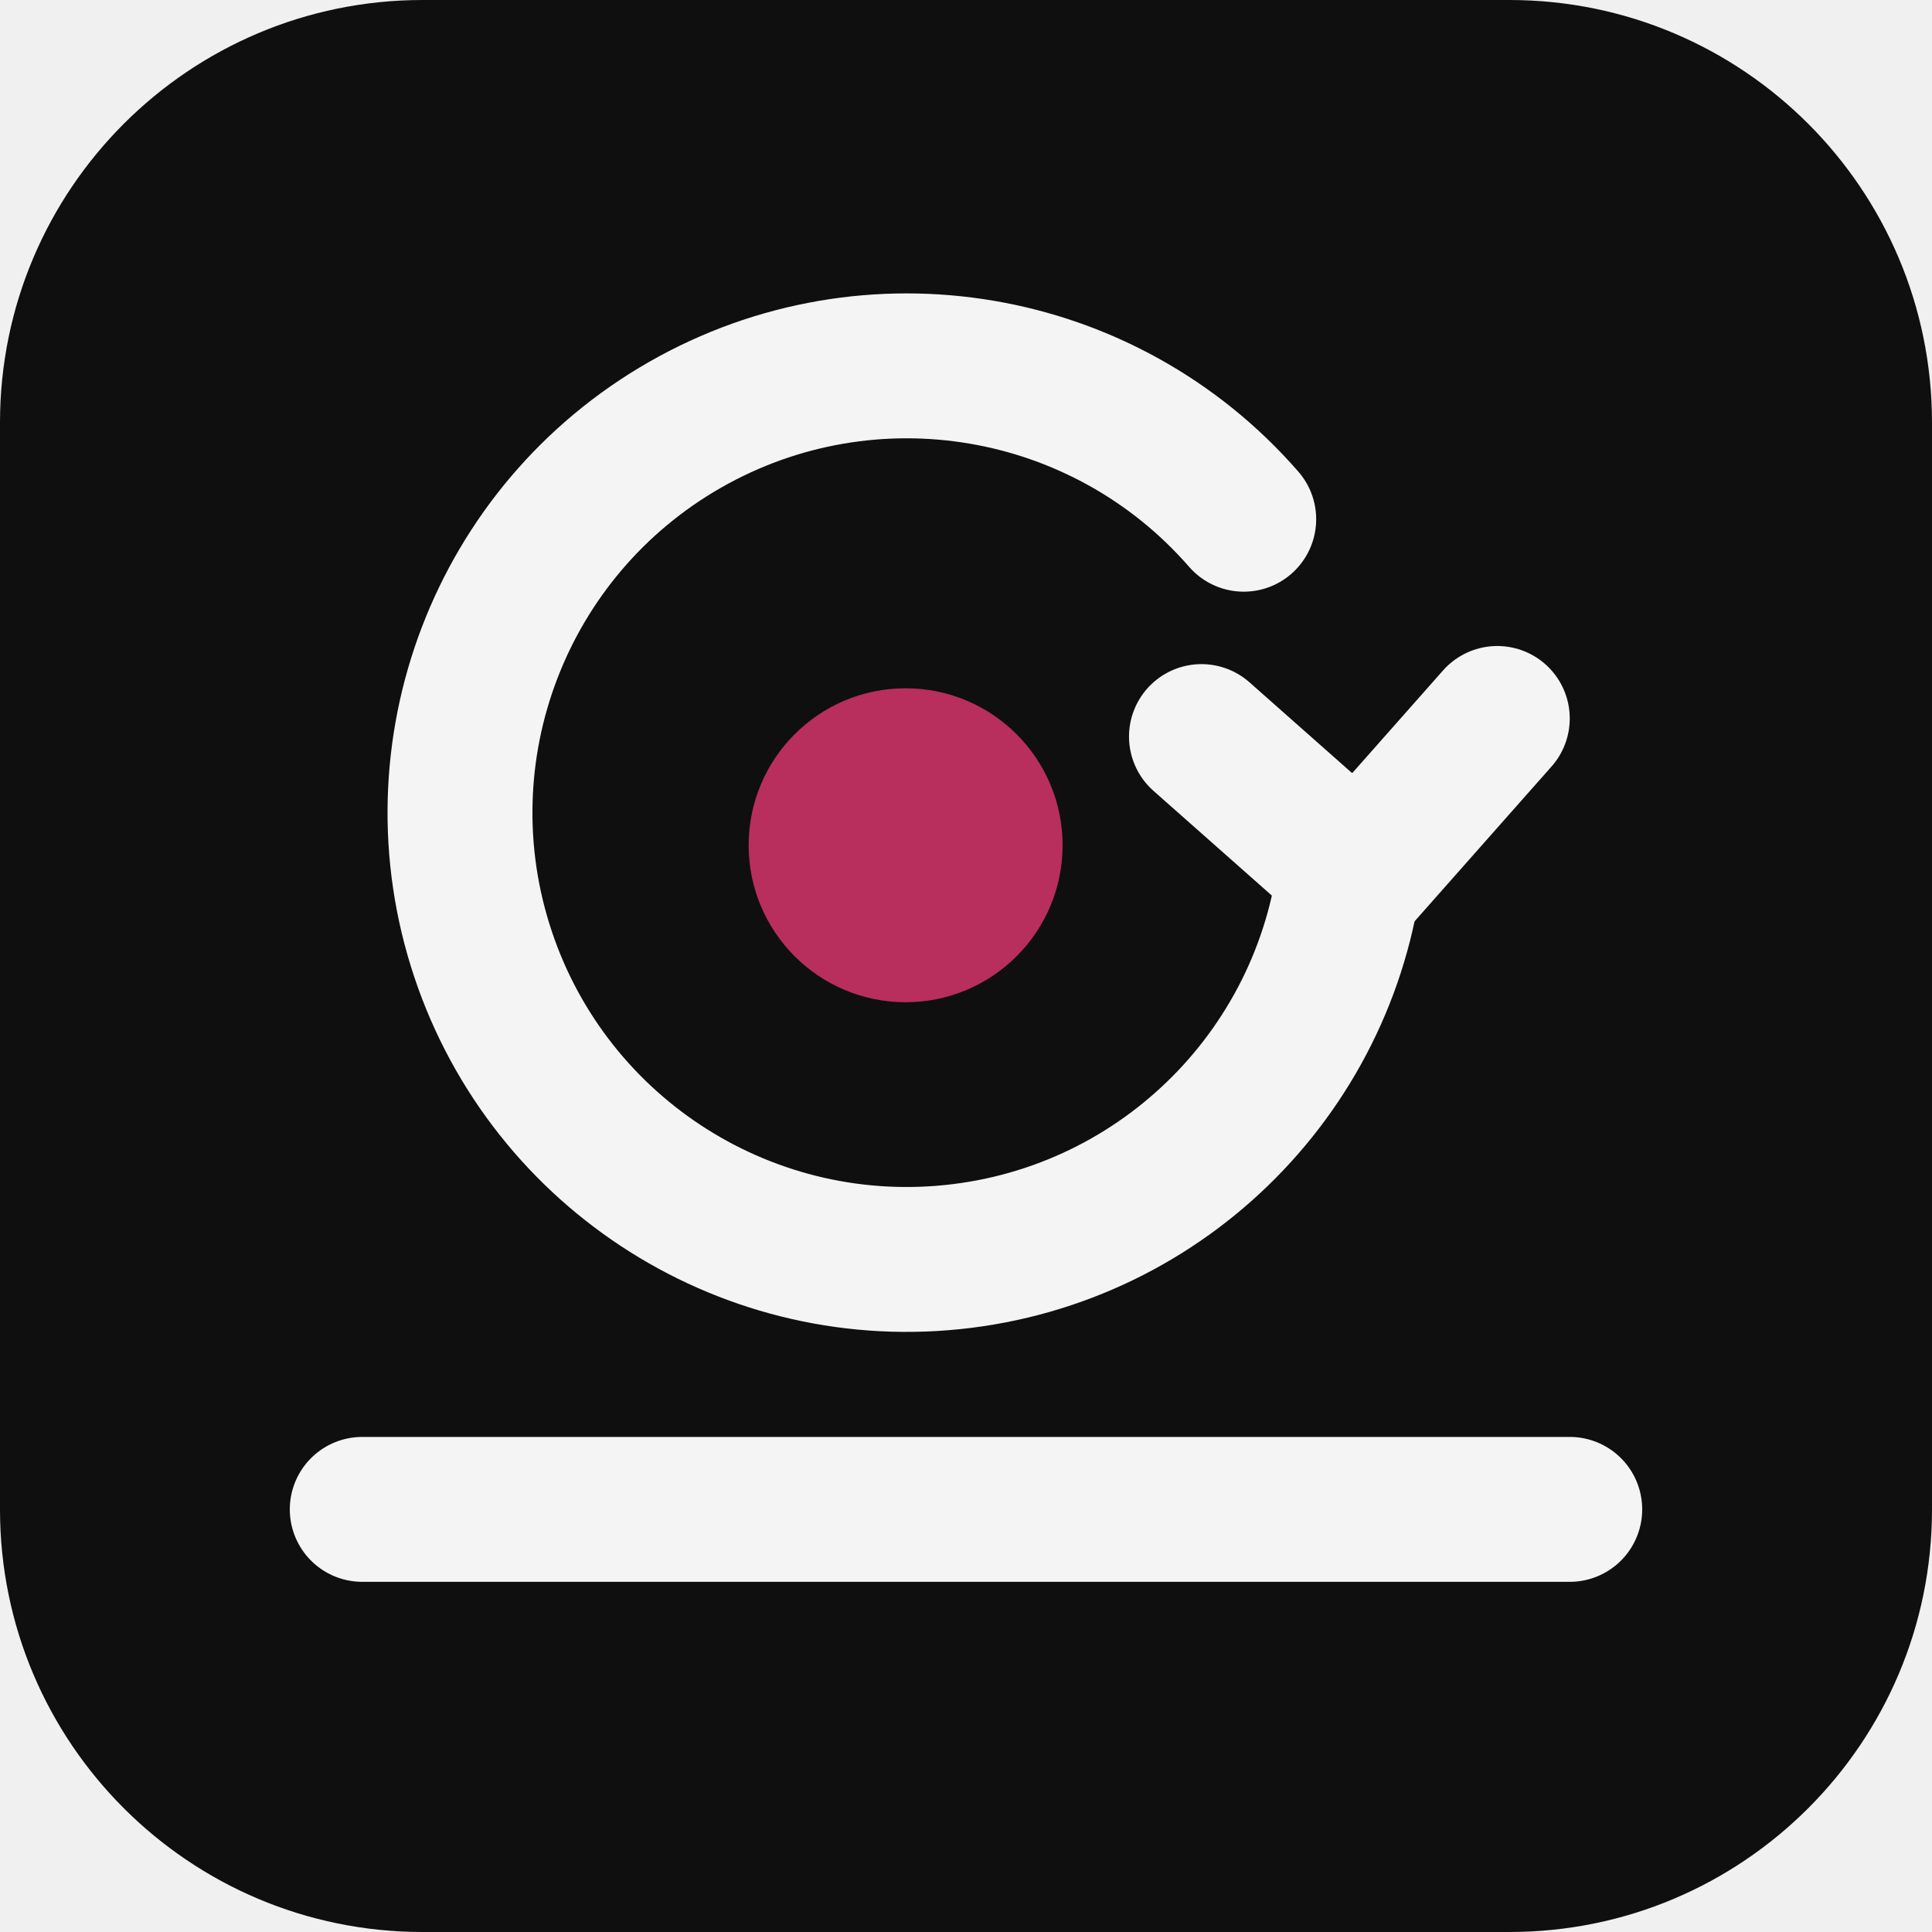
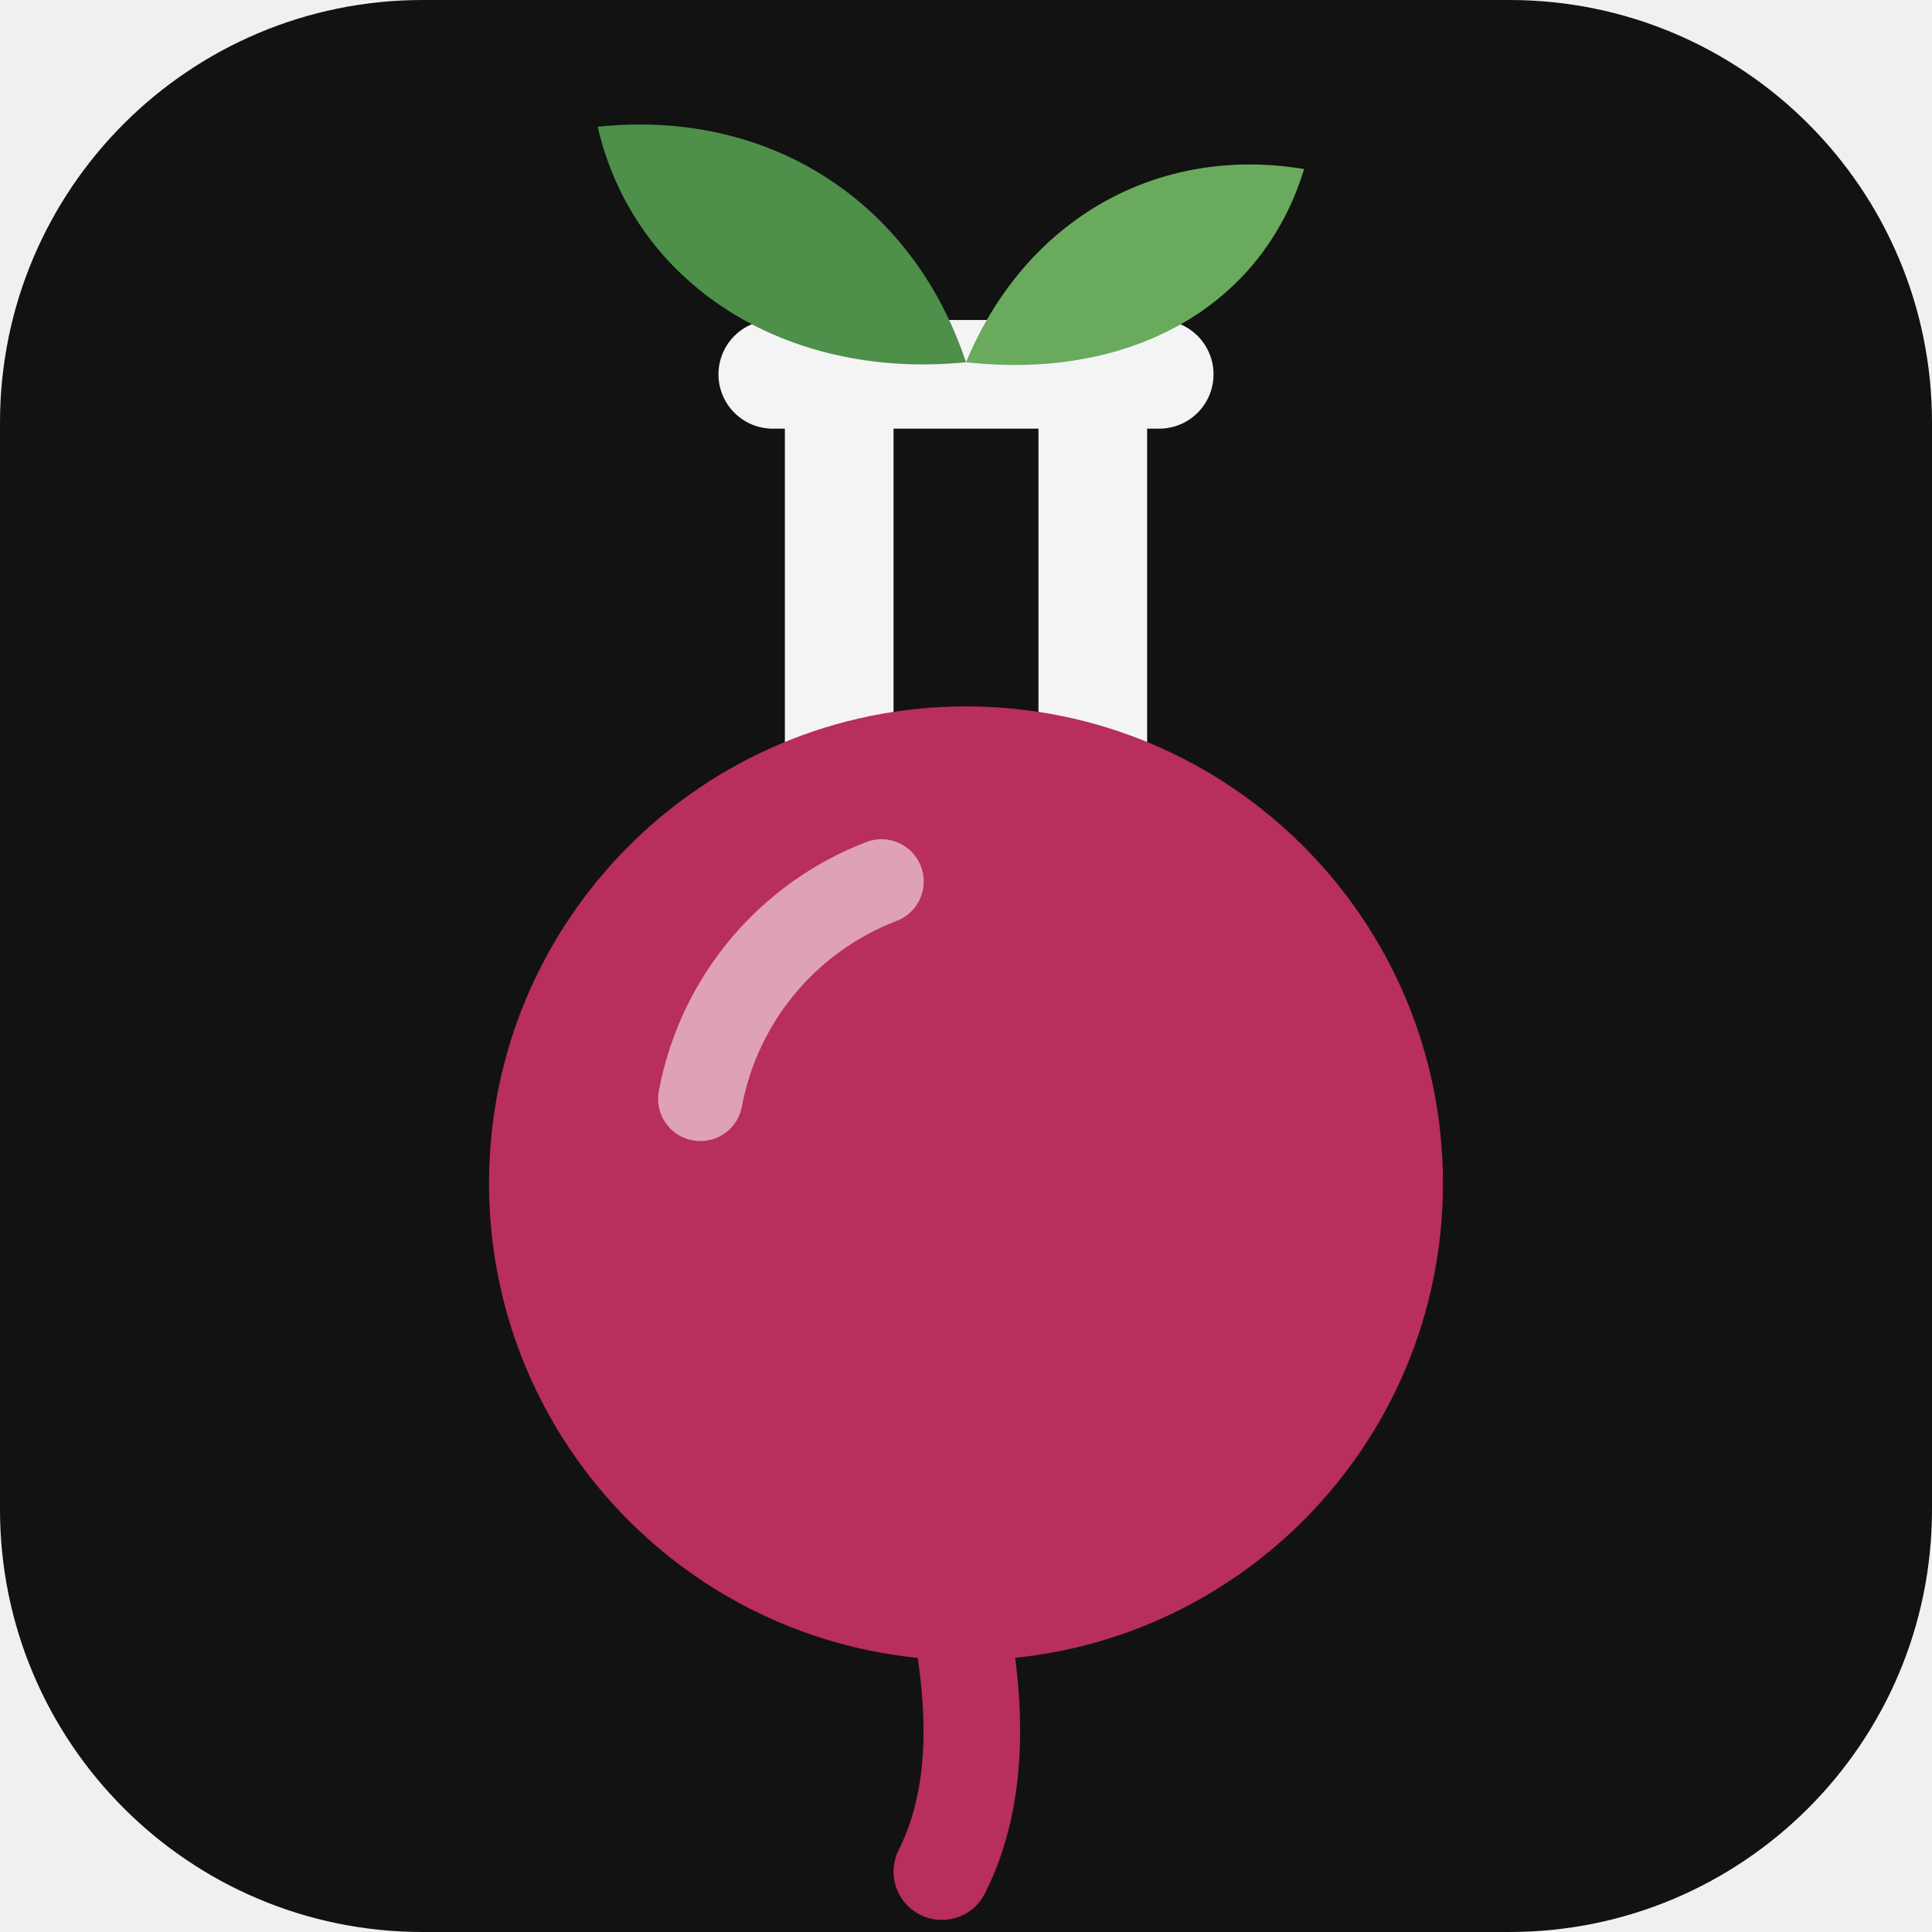
<svg xmlns="http://www.w3.org/2000/svg" viewBox="0 0 32 32">
-   <rect width="32" height="32" rx="7" fill="#0F0F10" />
-   <path d="M6 25h20" stroke="#F4F4F5" stroke-width="2.4" stroke-linecap="round" />
-   <path d="M20.6 8.6A7.4 7.4 0 1 0 22.4 14" fill="none" stroke="#F4F4F5" stroke-width="2.4" stroke-linecap="round" />
-   <path d="M19.9 12.2l2.6 2.3 2.3-2.6" fill="none" stroke="#F4F4F5" stroke-width="2.4" stroke-linecap="round" stroke-linejoin="round" />
-   <circle cx="15" cy="14" r="2.6" fill="#B82E5C" />
+   <rect width="32" height="32" rx="7" fill="#121212" />
+   <path d="M13.9 6.2v6.3M18.1 6.2v6.3M12.8 6.2h6.4" fill="none" stroke="#F4F4F5" stroke-width="1.8" stroke-linecap="round" />
+   <circle cx="16" cy="19.6" r="7.9" fill="#B82E5C" />
+   <path d="M16 27.4c.2 1.4.1 2.6-.4 3.6" fill="none" stroke="#B82E5C" stroke-width="1.6" stroke-linecap="round" />
+   <path d="M11.6 18.2a4.8 4.8 0 0 1 3-3.6" fill="none" stroke="#fff" stroke-opacity=".55" stroke-width="1.4" stroke-linecap="round" />
+   <path d="M16 6c-.9-2.7-3.3-4.2-6.1-3.9.6 2.6 3.1 4.2 6.1 3.9Z" fill="#4E8F4A" />
+   <path d="M16 6c1-2.4 3.2-3.6 5.6-3.2-.7 2.3-2.9 3.5-5.6 3.2Z" fill="#6AAA5C" />
</svg>
